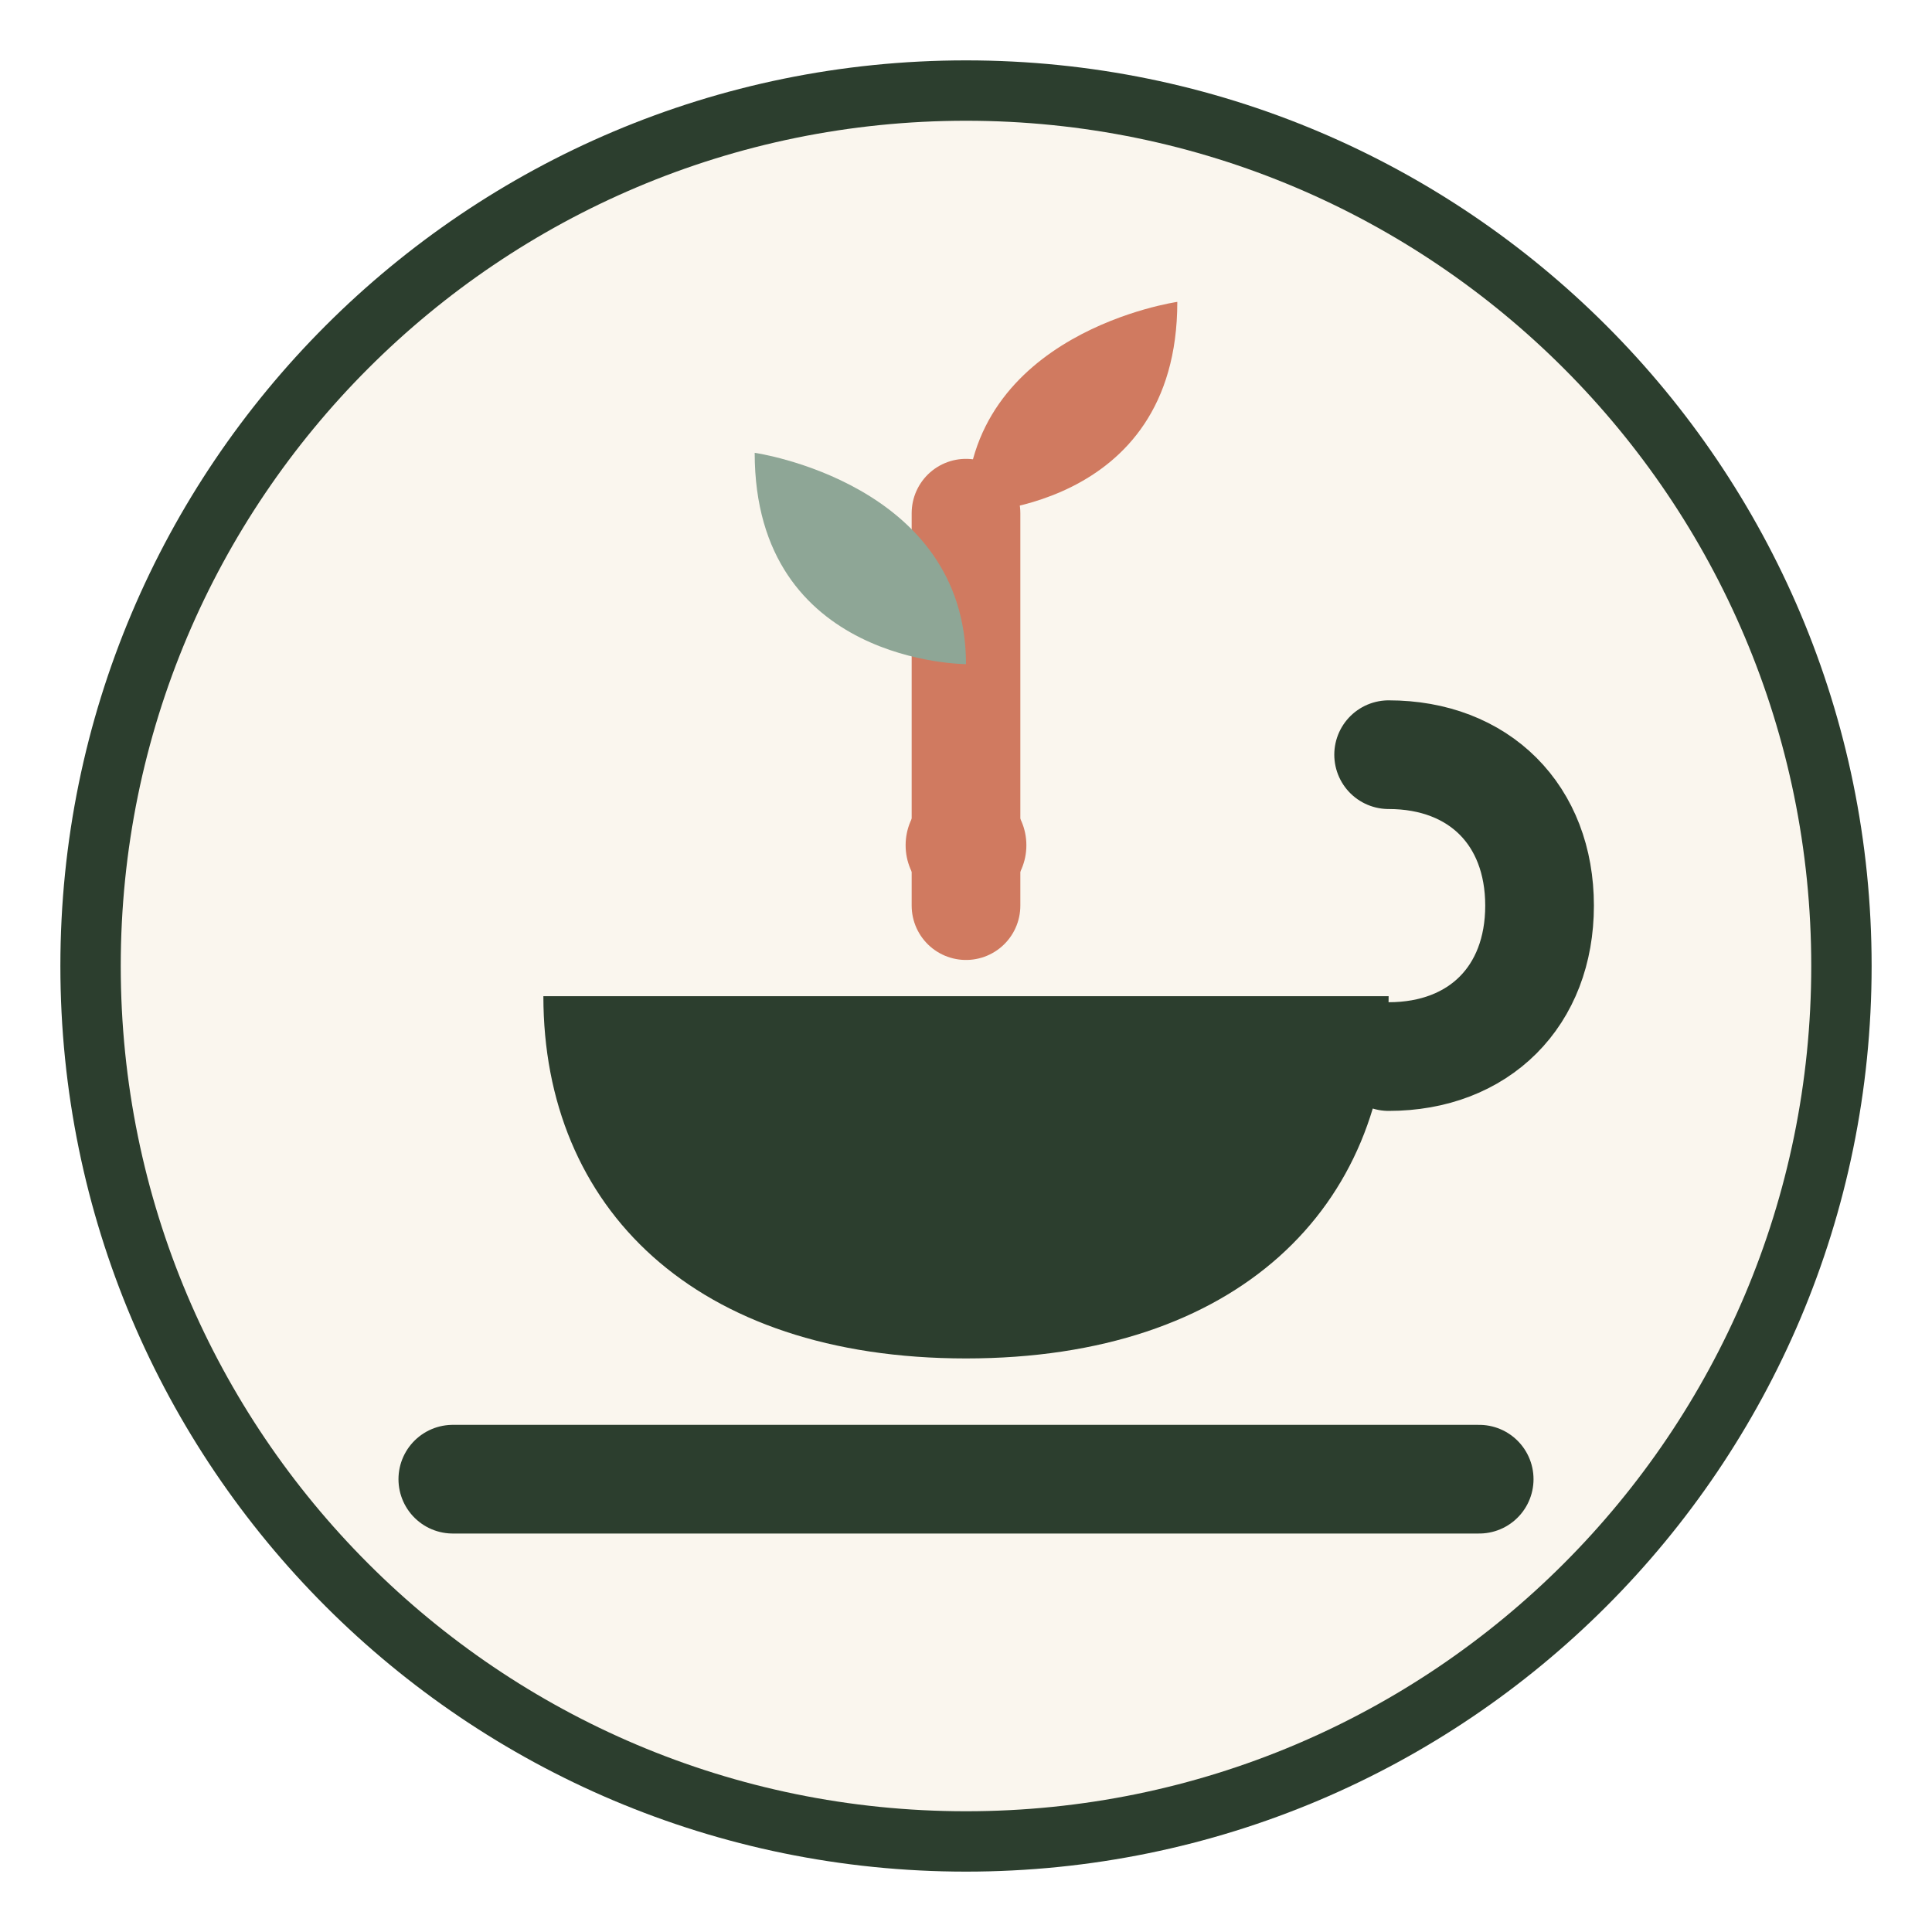
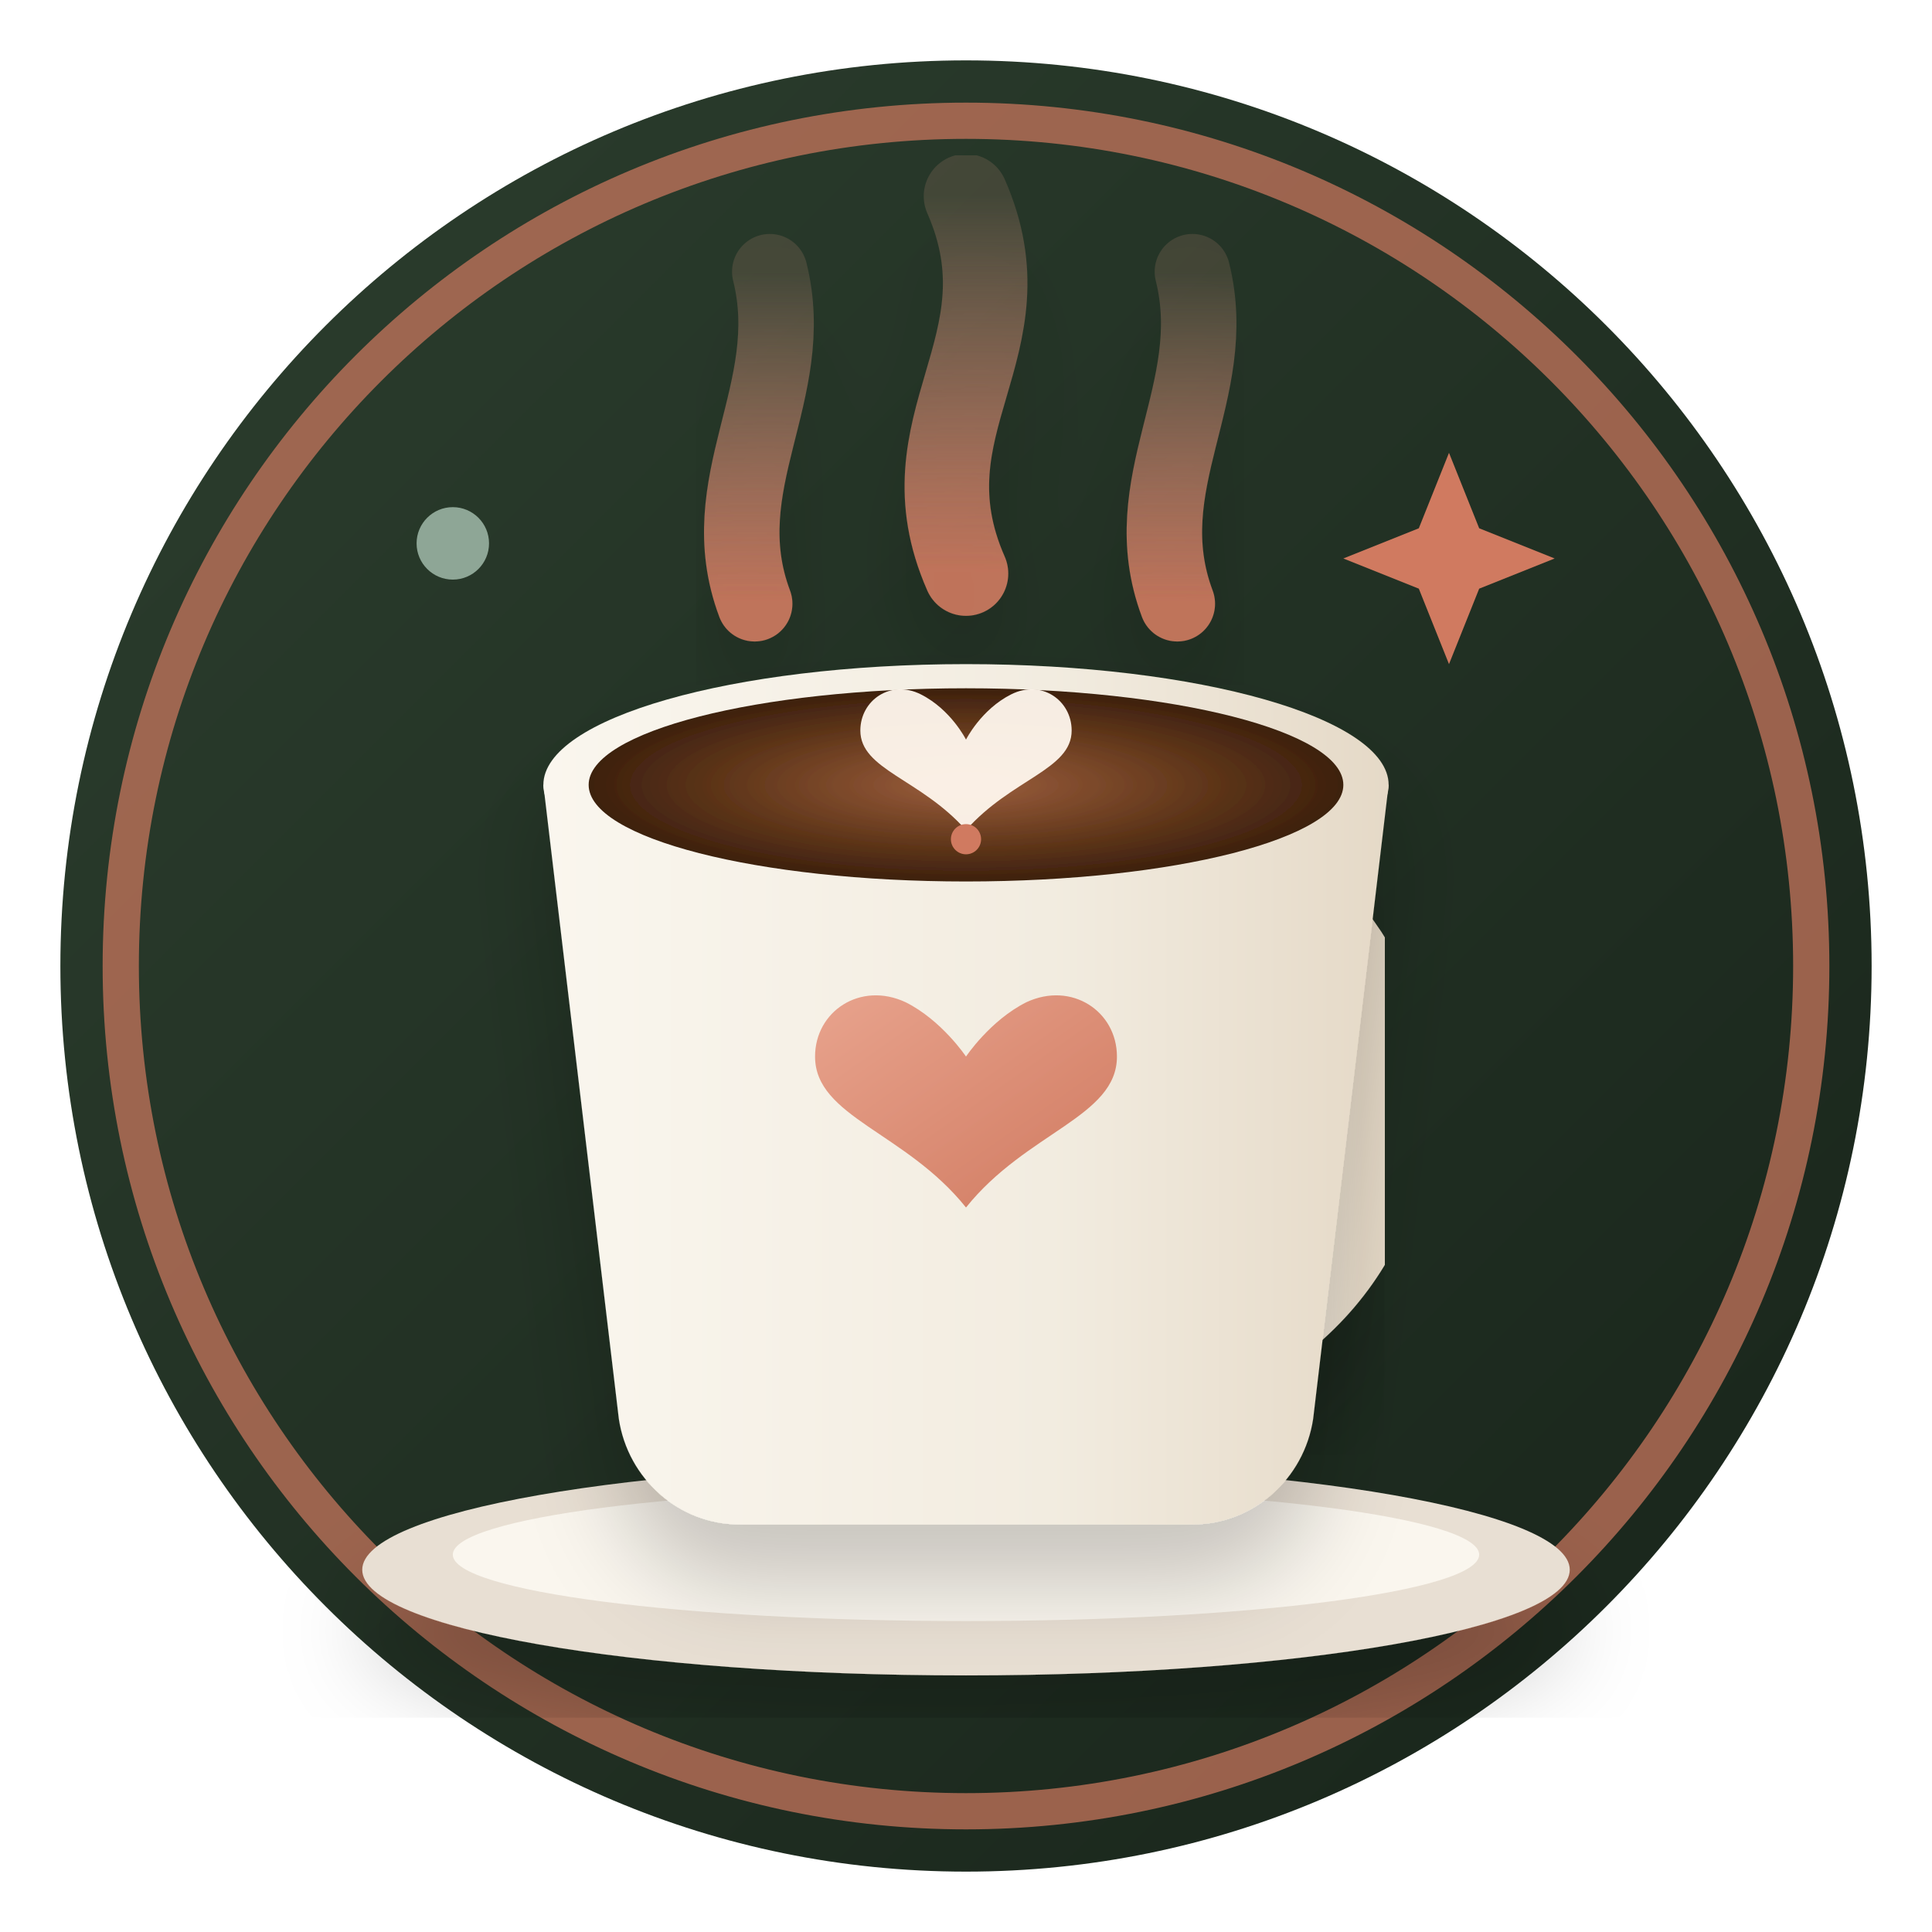
- <svg xmlns="http://www.w3.org/2000/svg" viewBox="0 0 32 32" width="32" height="32">
-   <circle cx="16" cy="16" r="15" fill="#2C3E2E" />
-   <circle cx="16" cy="16" r="14" fill="#FAF6EE" />
-   <path d="M9 16.5C9 20 11.5 22.5 16 22.5C20.5 22.5 23 20 23 16.5H9Z" fill="#2C3E2E" />
-   <path d="M23 17.5C24.5 17.5 25.5 16.5 25.5 15C25.5 13.5 24.5 12.5 23 12.5" stroke="#2C3E2E" stroke-width="1.8" stroke-linecap="round" fill="none" />
-   <path d="M7.5 24.5H24.5" stroke="#2C3E2E" stroke-width="1.8" stroke-linecap="round" />
-   <path d="M16 15V8.5" stroke="#D07A60" stroke-width="1.8" stroke-linecap="round" />
-   <path d="M16 8.5C16 5.5 19.5 5 19.5 5C19.5 8.5 16 8.5 16 8.5Z" fill="#D07A60" />
-   <path d="M16 11C16 8 12.5 7.5 12.5 7.5C12.5 11 16 11 16 11Z" fill="#8EA696" />
-   <circle cx="16" cy="14" r="1" fill="#D07A60" />
+ <svg xmlns="http://www.w3.org/2000/svg" viewBox="0 0 64 64" width="64" height="64">
+   <defs>
+     <linearGradient id="bgGrad" x1="0%" y1="0%" x2="100%" y2="100%">
+       <stop offset="0%" stop-color="#2C3E2E" />
+       <stop offset="100%" stop-color="#18241A" />
+     </linearGradient>
+     <linearGradient id="mugGrad" x1="0%" y1="0%" x2="100%" y2="0%">
+       <stop offset="0%" stop-color="#FAF6EE" />
+       <stop offset="60%" stop-color="#F2ECE0" />
+       <stop offset="100%" stop-color="#E5D9C7" />
+     </linearGradient>
+     <radialGradient id="coffeeCrema" cx="50%" cy="50%" r="50%">
+       <stop offset="0%" stop-color="#9C5E3D" />
+       <stop offset="65%" stop-color="#5E3519" />
+       <stop offset="100%" stop-color="#3D200E" />
+     </radialGradient>
+     <linearGradient id="steamGrad" x1="0%" y1="100%" x2="0%" y2="0%">
+       <stop offset="0%" stop-color="#D07A60" stop-opacity="0.9" />
+       <stop offset="100%" stop-color="#E8A38D" stop-opacity="0.15" />
+     </linearGradient>
+     <linearGradient id="goldAccent" x1="0%" y1="0%" x2="100%" y2="100%">
+       <stop offset="0%" stop-color="#E8A38D" />
+       <stop offset="100%" stop-color="#D07A60" />
+     </linearGradient>
+     <filter id="subtleShadow" x="-10%" y="-10%" width="120%" height="130%">
+       <feDropShadow dx="0" dy="2" stdDeviation="1.5" flood-opacity="0.2" flood-color="#000000" />
+     </filter>
+   </defs>
+   <circle cx="32" cy="32" r="30" fill="url(#bgGrad)" />
+   <circle cx="32" cy="32" r="28" fill="none" stroke="#D07A60" stroke-width="1.2" stroke-opacity="0.7" />
+   <g filter="url(#subtleShadow)">
+     <path d="M25 20C23.5 16 26.5 13 25.5 9" stroke="url(#steamGrad)" stroke-width="2.5" stroke-linecap="round" fill="none" />
+     <path d="M32 19C29.8 14 34.2 11.5 32 6.5" stroke="url(#steamGrad)" stroke-width="2.8" stroke-linecap="round" fill="none" />
+     <path d="M39 20C37.5 16 40.5 13 39.5 9" stroke="url(#steamGrad)" stroke-width="2.5" stroke-linecap="round" fill="none" />
+   </g>
+   <ellipse cx="32" cy="52" rx="20" ry="3.5" fill="#E8DFD3" filter="url(#subtleShadow)" />
+   <ellipse cx="32" cy="51.5" rx="17" ry="2.2" fill="#FAF6EE" />
+   <path d="M38 29C46.5 29 48.5 42 38 45" fill="none" stroke="url(#mugGrad)" stroke-width="4.5" stroke-linecap="round" filter="url(#subtleShadow)" />
+   <path d="M38 30.5C44 30.5 45.5 40.5 38 43.5" fill="none" stroke="#2C3E2E" stroke-width="1.8" stroke-linecap="round" opacity="0.25" />
+   <g filter="url(#subtleShadow)">
+     <path d="M18 26H46L43.5 47C43.2 49 41.5 50.5 39.5 50.5H24.5C22.5 50.5 20.8 49 20.5 47L18 26Z" fill="url(#mugGrad)" />
+     <ellipse cx="32" cy="26" rx="14" ry="4" fill="url(#mugGrad)" />
+     <ellipse cx="32" cy="26" rx="12.5" ry="3.2" fill="url(#coffeeCrema)" />
+     <path d="M32 27.5C30.5 25.8 28.5 25.5 28.5 24.2C28.5 23.2 29.5 22.5 30.5 23C31.5 23.5 32 24.5 32 24.5C32 24.5 32.5 23.5 33.5 23C34.5 22.5 35.5 23.2 35.5 24.2C35.5 25.5 33.5 25.8 32 27.5Z" fill="#FFF7ED" opacity="0.95" />
+     <circle cx="32" cy="27.8" r="0.5" fill="#D07A60" />
+     <path d="M32 40C30 37.5 27 37 27 35C27 33.5 28.5 32.5 30 33.2C31.2 33.8 32 35 32 35C32 35 32.8 33.8 34 33.2C35.5 32.5 37 33.5 37 35C37 37 34 37.5 32 40Z" fill="url(#goldAccent)" />
+   </g>
+   <path d="M48 15L49 17.5L51.5 18.5L49 19.5L48 22L47 19.5L44.5 18.5L47 17.5Z" fill="#D07A60" />
+   <circle cx="15" cy="18" r="1.2" fill="#8EA696" />
</svg>
